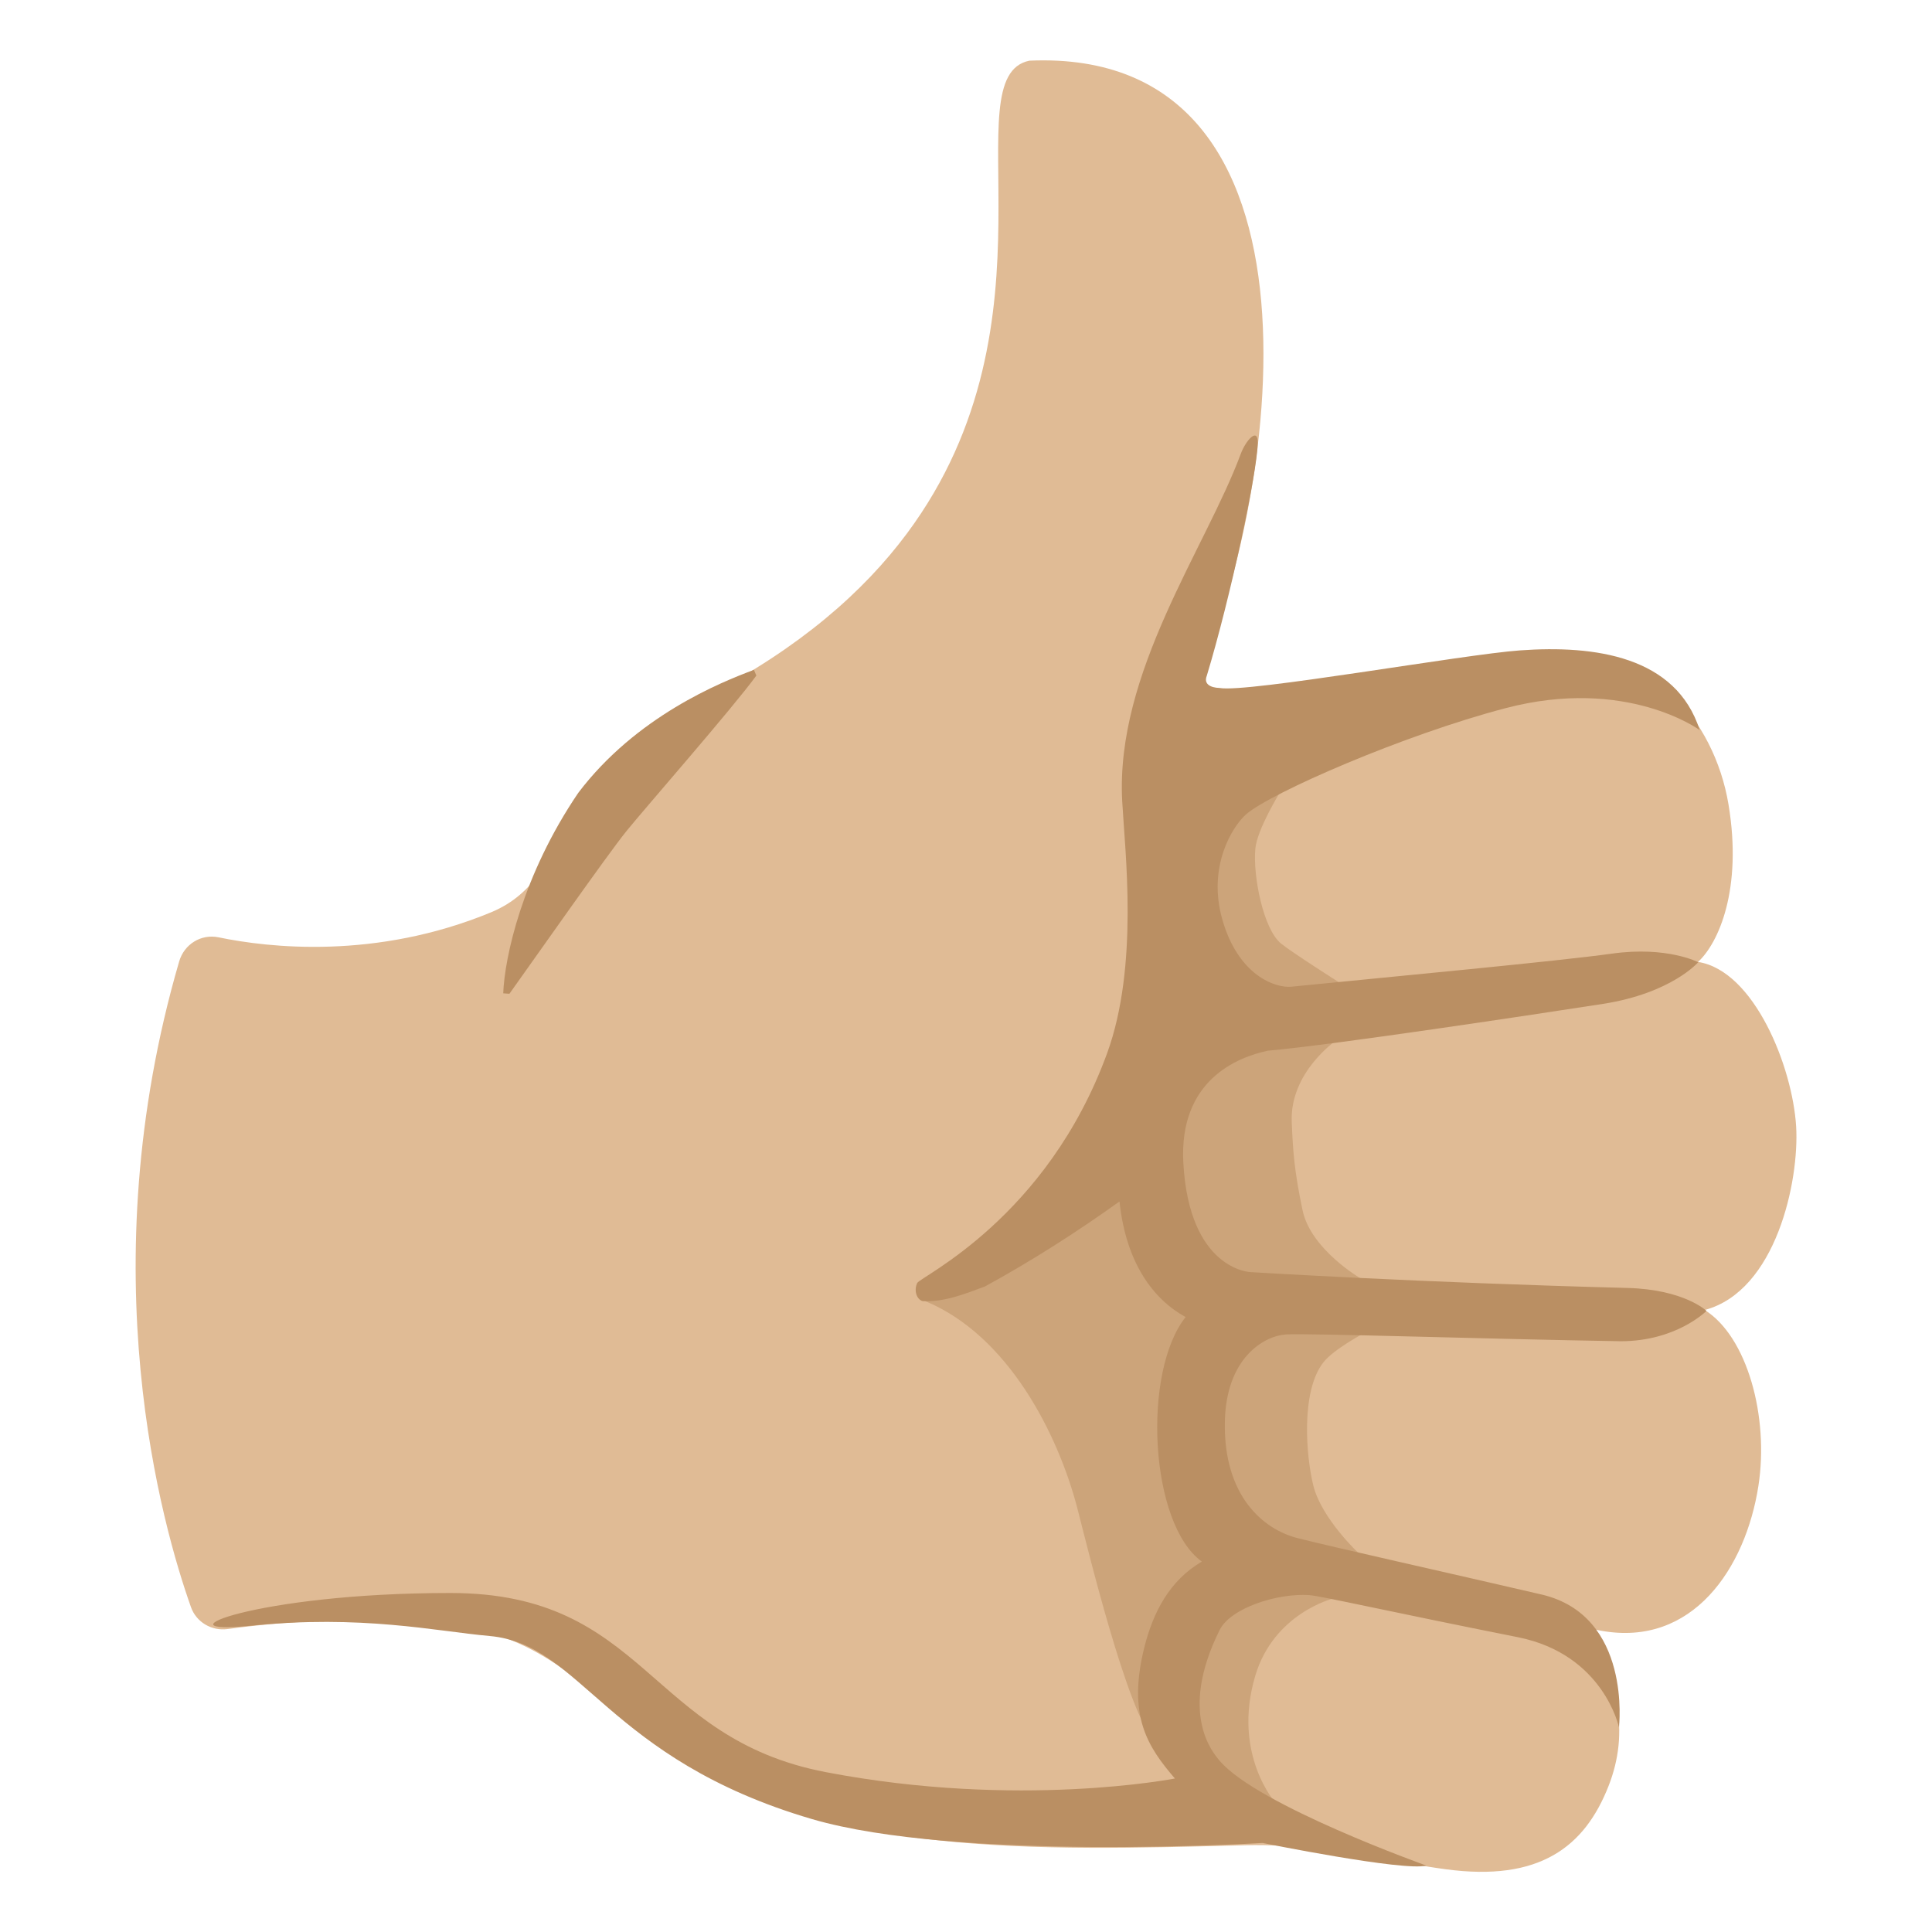
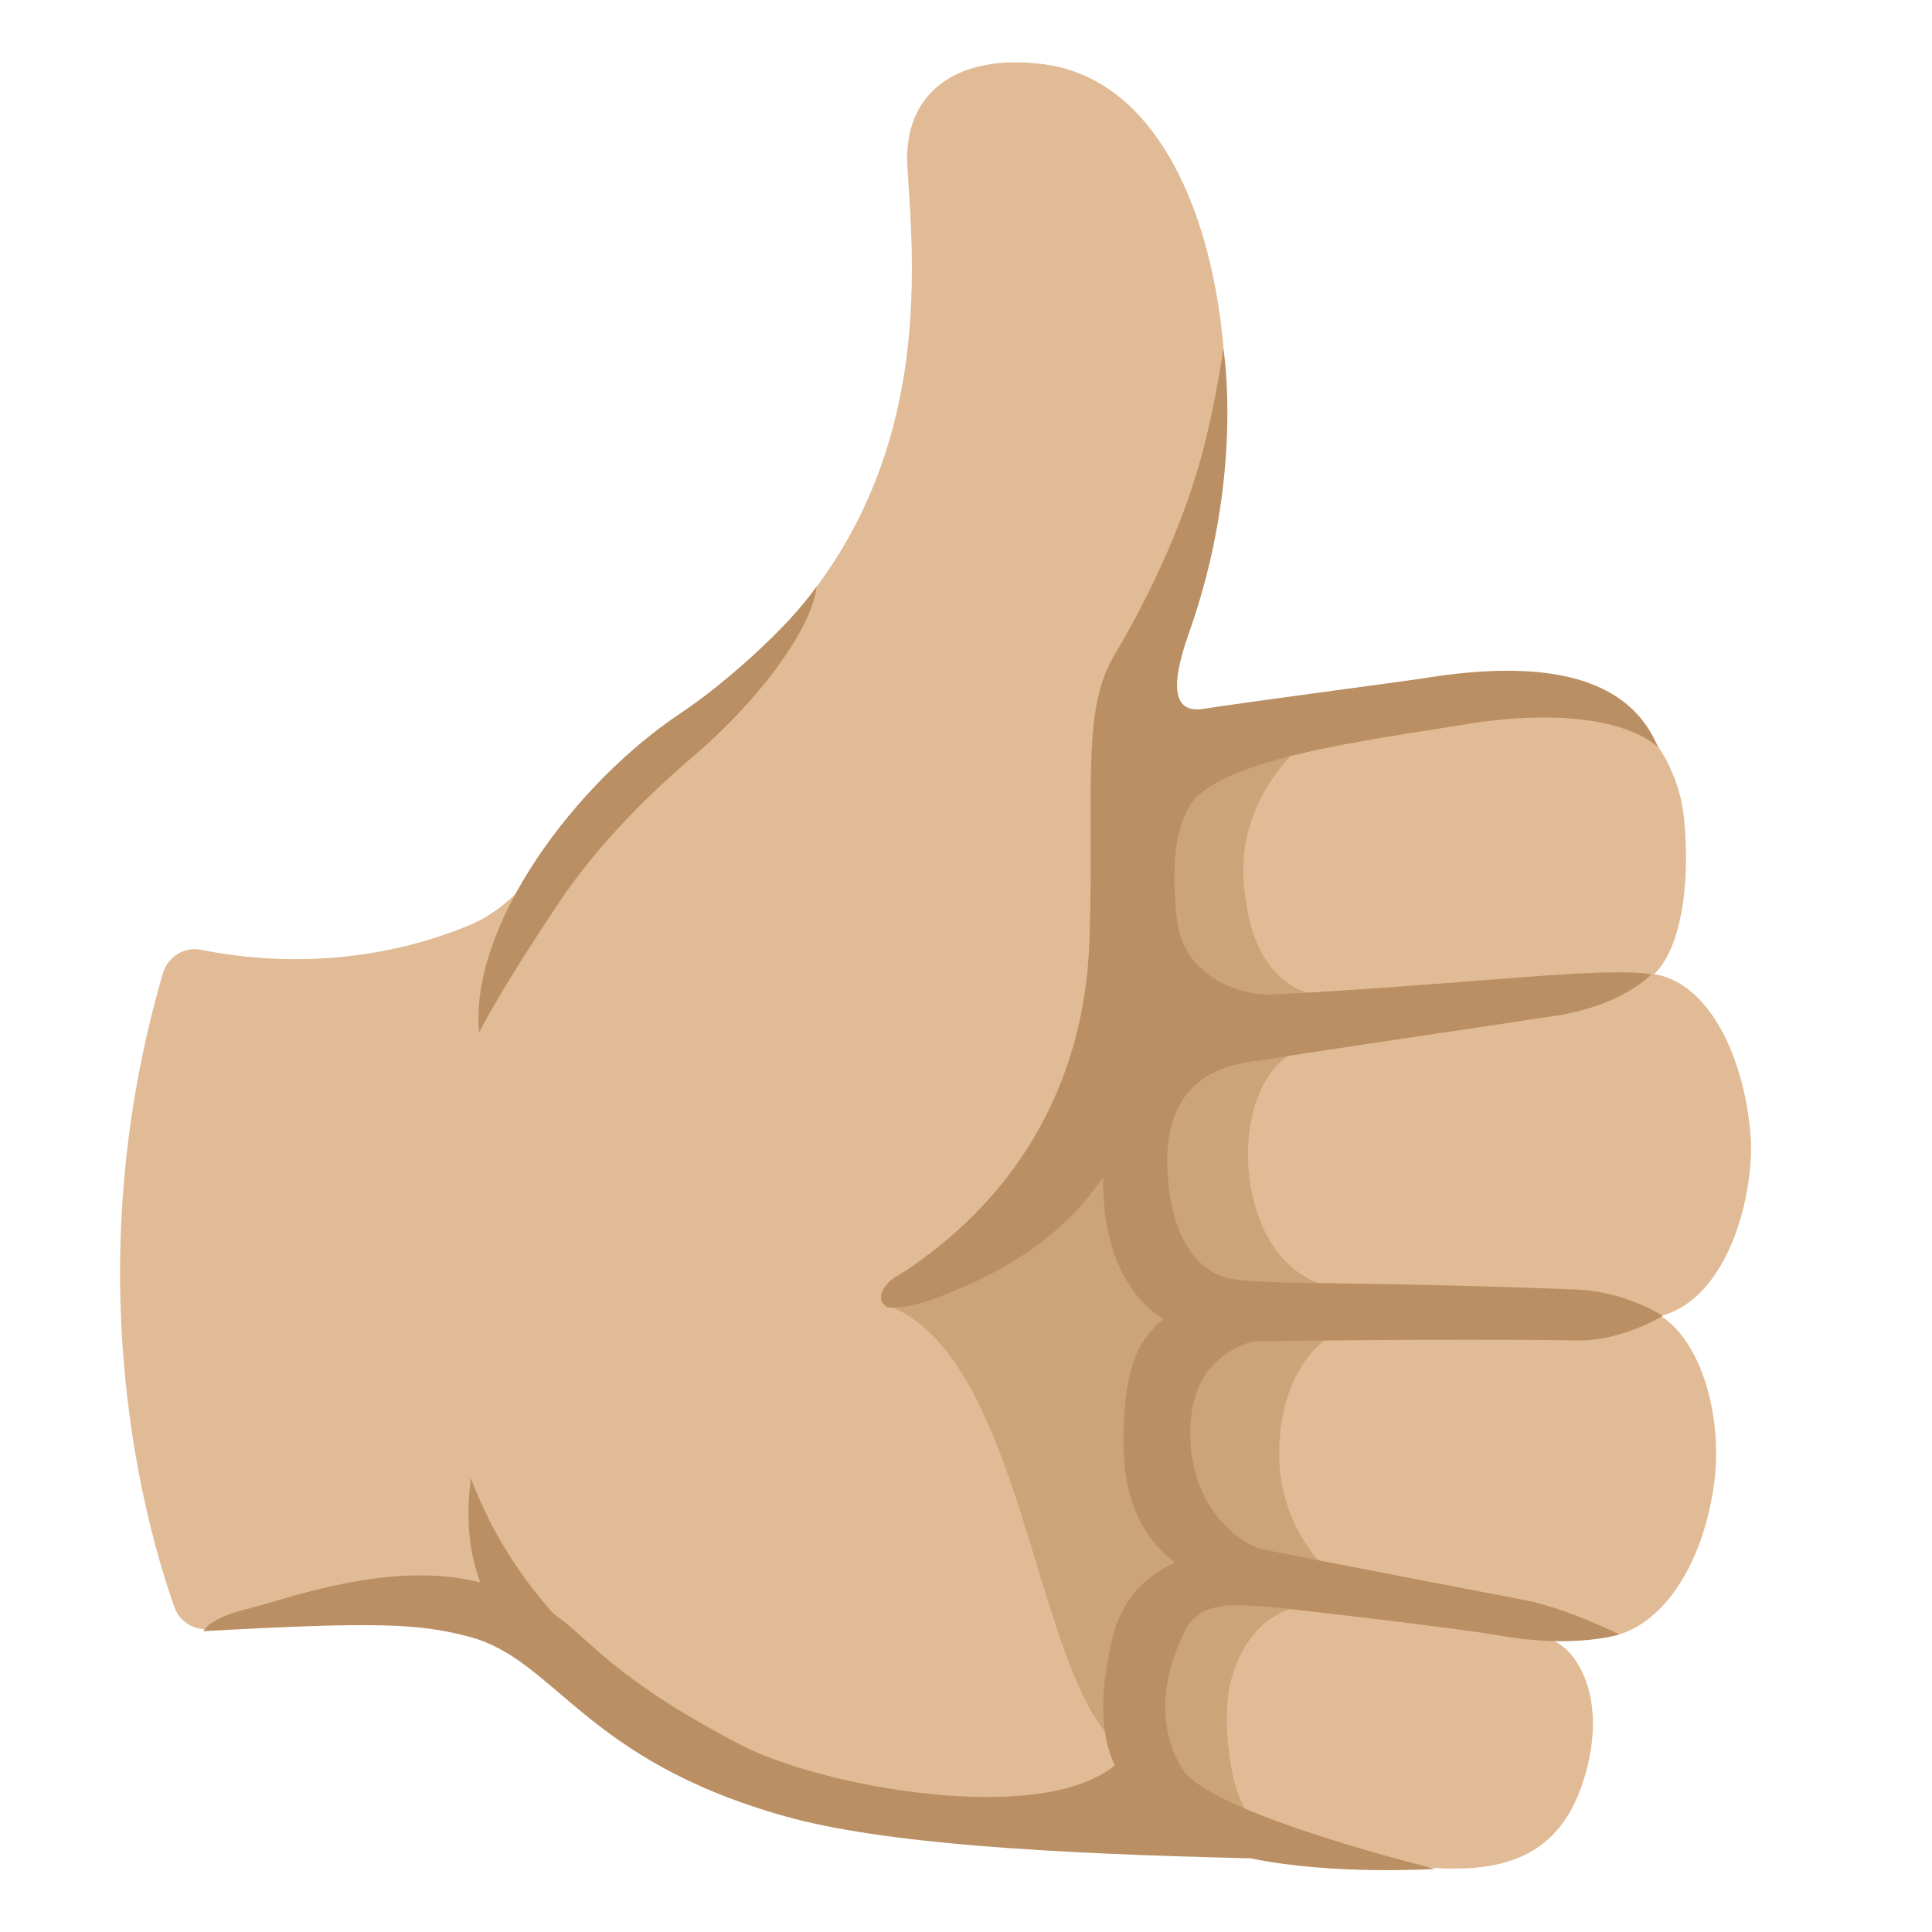
<svg xmlns="http://www.w3.org/2000/svg" version="1.1" id="f44d" x="0px" y="0px" viewBox="0 0 128 128" style="enable-background:new 0 0 128 128;" xml:space="preserve">
-   <path style="fill:#E0BB95;" d="M112.94,86.79c4.74-1.26,6.27-8.56,6.06-12.15c-0.24-3.96-2.78-10.33-6.5-10.91  c1.36-1.25,2.95-4.82,2.02-10.42c-0.96-5.81-5.47-10.43-10.25-9.72c-0.6,0.09-10.65,1.16-17.85,2.3c-7.2,1.14-7.55,0.25-7.55,0.25  C84.75,33.41,89.05,3.1,68.2,4.02c-5.18,1.06,2.41,17.18-8.11,31.32c-2.87,3.86-7.1,7.58-13.3,10.8c-3.29,2.09-6.41,5.06-8.22,7.53  c-2.24,3.05-3,5.51-6.03,6.77c-7.63,3.16-14.74,2.35-18.06,1.66c-1.16-0.24-2.28,0.46-2.61,1.6c-5.98,20.51-1.1,37.47,0.78,42.77  c0.35,1,1.37,1.6,2.42,1.46c5.08-0.69,9.08-0.71,15.26-0.12c5.94,0.56,9.25,4.99,13.71,7.93c10.07,7.4,24.76,6.86,38.54,6.51  c2.97-0.07,5.85,0.36,8.64,0.72c1.41,0.36,2.91,0.65,4.54,0.87c6.25,0.85,9.23-1.49,10.81-5.51c1.38-3.52,0.81-7.27-2.28-10.66  c0.66,0.15,1.27,0.28,1.79,0.37c6.05,1.1,9.57-4.13,10.42-9.6C117.21,93.87,115.76,88.55,112.94,86.79z" />
-   <path style="fill:#CCA47A;" d="M90.18,84.72c0,0-3.33-1.92-3.88-4.53c-0.55-2.61-0.64-3.91-0.72-5.88  c-0.12-3.27,2.92-5.36,2.92-5.36l0.21-3.87c0,0-3.07-1.95-3.83-2.56c-1.18-0.95-1.88-4.49-1.71-6.3c0.12-1.27,1.61-3.69,1.61-3.69  c-7.2,0.43-7.53,8.82-7.46,11.62c0.1,3.31-1.35,7.8-3.43,11.3c-2.68,4.5-12.12,10.49-12.6,10.75c5.5,2.26,8.81,8.81,10.09,13.74  c0.63,2.42,3.34,13.7,5.14,15.44c0.47,0.67,4.97,3.63,8.03,4.12c0,0-2.94-3.22-1.39-8.46c1.23-4.16,5.15-5.13,5.15-5.13l1.74-2.97  c0,0-2.49-2.31-3.04-4.52c-0.47-1.89-0.85-6.21,0.66-8.15c0.68-0.88,2.71-1.95,2.71-1.95L90.18,84.72z" />
  <g>
-     <path style="fill:#BA8F63;" d="M50.11,44.76c-1.63,2.23-7.36,8.76-8.62,10.32c-1.26,1.56-6.14,8.52-7.74,10.76l-0.41-0.03   c0.09-2.39,1.27-7.83,4.97-13.28c3.84-5.07,9.41-7.32,11.64-8.15L50.11,44.76z" />
-     <path style="fill:#BA8F63;" d="M107.82,85.33c-13.6-0.35-24.98-1.05-24.98-1.05s-4.04-0.14-4.44-7.21   c-0.31-5.5,3.57-7.03,5.61-7.46c4.25-0.37,17.86-2.43,22.19-3.1c4.55-0.71,6.31-2.76,6.31-2.76s-2.06-1.08-5.71-0.57   c-3.66,0.51-14.32,1.5-21.23,2.19c-1.08,0.11-3.54-0.75-4.59-4.46c-0.99-3.47,0.65-6.15,1.59-6.97c1.63-1.41,10.41-5.25,17.17-7.02   c8.03-2.11,12.87,1.45,12.87,1.45c-1.56-4.89-6.94-5.64-11.91-5.28c-3.7,0.26-18.09,2.83-19.9,2.49c-0.62-0.02-1.06-0.27-0.85-0.8   c1.57-5.18,3.34-13.46,3.38-15.43c0.02-1.09-0.8-0.17-1.13,0.73c-2.32,6.25-8.32,14.48-7.85,23.02c0.18,3.3,1.11,10.88-1,16.68   C69.36,80.71,60.98,84.58,60.77,85c-0.21,0.42-0.1,1.04,0.34,1.2c1.41,0.09,2.84-0.48,4.15-0.97c3.07-1.68,6.05-3.58,8.91-5.63   c0.43,4.09,2.25,6.49,4.38,7.66c-2.89,3.63-2.39,13.72,1.08,16.2c-2.15,1.24-3.24,3.39-3.81,5.66c-1.14,4.56,0.21,6.6,2.02,8.71   c0,0-10.34,2.03-23.12-0.42c-11.83-2.26-11.88-11.87-24.88-11.87c-13,0-19.67,2.82-13.23,2.17c7.35-0.75,12.26,0.36,15.83,0.68   c6.11,0.54,7.75,8.14,21.36,12.13c9.64,2.82,29.85,1.58,29.85,1.58s9.38,1.9,10.85,1.5c0,0-11.18-3.99-13.68-6.93   c-0.48-0.56-2.75-3.17-0.02-8.67c0.73-1.47,3.82-2.46,5.94-2.32c0.75,0.05,5.43,1.12,13.83,2.79c5.68,1.14,6.69,5.97,6.69,5.97   s0.88-7.4-5.13-8.8c-5.71-1.33-13.92-3.16-16.18-3.74c-2.26-0.58-4.89-2.79-4.8-7.68c0.07-4.25,2.59-5.72,4.06-5.81   s13.5,0.31,22.17,0.45c3.69,0,5.68-2.01,5.68-2.01S111.59,85.43,107.82,85.33z" />
+     <g>
+       <g>
+         <path style="fill:#E0BB95;" d="M110.03,87.19c4.66-1.24,6.22-8.41,5.95-11.93c-0.39-5.17-2.73-10.14-6.39-10.72     c1.33-1.23,2.5-4.68,1.99-10.23c-0.47-5.07-4.57-9.23-10.07-9.54c0,0-6.45,0.04-18.49,2.95c-3.54,0.86-7.81,2.05-5.31-4.88     c1.31-3.63,3.24-8.82,3.47-14.41c0.43-10.68-3.14-23.04-12.06-24.18c-5.68-0.73-9.34,1.85-9,6.89     c0.58,8.58,1.96,24.84-15.04,36.13c-7.15,4.75-8.62,11.81-13.99,14.03c-7.49,3.1-14.47,2.3-17.74,1.63     c-1.14-0.23-2.24,0.45-2.56,1.57c-5.88,20.13-1.08,36.79,0.77,41.99c0.35,0.98,1.34,1.57,2.37,1.43     c4.99-0.68,8.91-0.69,14.99-0.12c5.84,0.55,9.08,4.9,13.46,7.79c9.89,7.26,24.31,6.73,37.84,6.4c2.91-0.07,11.35,1.35,12.94,1.57     c6.14,0.83,10-0.39,11.67-5.36c1.79-5.32-0.16-8.91-2.15-9.61c0,0,1.78,0.06,3.4-0.07c3.81-0.31,6.61-4.53,7.44-9.9     C114.22,94.14,112.8,88.92,110.03,87.19z" />
+         <path style="fill:#CCA47A;" d="M88.13,85.24c-6.38-1.39-7.01-12.68-2.67-15.35c1.64-1.01,1.27-4.08,1.27-4.08     c-2.09-0.61-4.02-2.68-4.34-7.47c-0.33-5,3.11-8.23,3.11-8.23s-5.03-0.36-7.17,2.69c-2.69,3.83-4.58,14.5-6.47,19.37     c-2.39,6.17-7.76,11.51-12.73,14.44c7.41,3.22,9.06,18.62,12.73,25.93c3.66,7.3,11.08,8.02,10.78,7.57     c-1.46-2.21-1.54-6.92-1.17-8.44c1.41-5.86,5.93-5.34,5.93-5.34l0.63-2.26c0,0-3.28-2.73-3.28-7.73c0-5.72,3.15-7.63,3.15-7.63     L88.13,85.24z" />
+       </g>
+       <path style="fill:#BA8F63;" d="M31.74,68.41c0,0,1.25-2.58,5.34-8.68c1.74-2.6,4.55-5.95,8.86-9.63    c4.45-3.79,7.85-8.49,8.17-11.25c-1.89,2.73-6.21,6.54-9.04,8.42C38.12,51.89,31.09,61.3,31.74,68.41z" />
+     </g>
+     <path style="fill:#BA8F63;" d="M83.69,102.66c-1.41-0.28-4.91-2.69-4.83-7.85c0.06-4.42,2.77-5.43,4.07-5.94   c0,0,13.06-0.2,21.74-0.06c2.82,0,5.5-1.63,5.5-1.63s-2.49-1.61-5.65-1.74c-14.26-0.57-20.58-0.3-22.81-0.7   c0,0-3.97-0.14-4.36-7.08c-0.41-7.29,5.27-7.22,6.69-7.49s15.47-2.32,19.06-2.88c4.47-0.7,6.29-2.73,6.29-2.73s-0.8-0.27-4.87-0.06   c-3.62,0.18-13.07,1.06-20.47,1.4c-1.07,0.05-5.59-0.69-6.08-5.01c-0.27-2.36-0.32-5.18,0.63-7.09c1.31-3.51,12.44-4.8,18.15-5.76   c10.27-1.72,13.11,1.49,13.11,1.49c-2.22-5.41-8.98-5.68-15.75-4.56c-0.75,0.12-11.93,1.6-14.35,1.99   c-1.79,0.29-2.42-0.99-0.99-5.02c3.7-10.42,2.28-18.85,2.28-18.85s-0.63,4.63-1.86,8.54s-3.08,7.93-5.38,11.81   c-2.2,3.69-1.3,9.03-1.63,18.88s-5.16,17.4-12.69,22.2c-0.76,0.34-1.68,1.54-0.68,2.1c1.38,0.08,2.81-0.43,4.08-0.96   c3.06-1.26,7.25-3.29,10.2-7.69c-0.07,5.04,1.73,7.98,3.98,9.43c-1.81,1.5-2.64,3.48-2.63,8.18c0.01,4.43,1.67,6.56,3.39,7.94   c-1.87,0.86-3.57,2.44-4.18,5.21c-0.73,3.28-0.83,6.04,0.21,8.24c-0.02,0.01-0.05,0.02-0.06,0.04c-5.04,4.01-19.41,1.36-24.73-1.41   c-8.49-4.43-9.9-6.94-12.42-8.71c-2.35-2.62-4.22-5.67-5.46-8.96c-0.32,2.75-0.13,4.84,0.63,6.91c-6-1.53-12.89,1.14-15.38,1.74   c-2.64,0.63-2.96,1.49-2.96,1.49c11.62-0.65,14.3-0.49,17.54,0.35c5.83,1.51,7.57,8.14,20.98,11.91   c6.44,1.81,17.33,2.47,30.86,2.79c5.49,1.14,12.23,0.7,12.23,0.7s-14.09-3.45-16.54-6.34c-0.47-0.55-2.76-4.06-0.04-9.44   c1.04-2.05,3.37-1.72,5.46-1.59c0.74,0.05,12.38,1.38,15.46,1.92c4.93,0.87,7.85-0.09,7.85-0.09s-3.62-1.79-6.41-2.3   C97.87,105.42,85.1,102.94,83.69,102.66z" />
  </g>
</svg>
